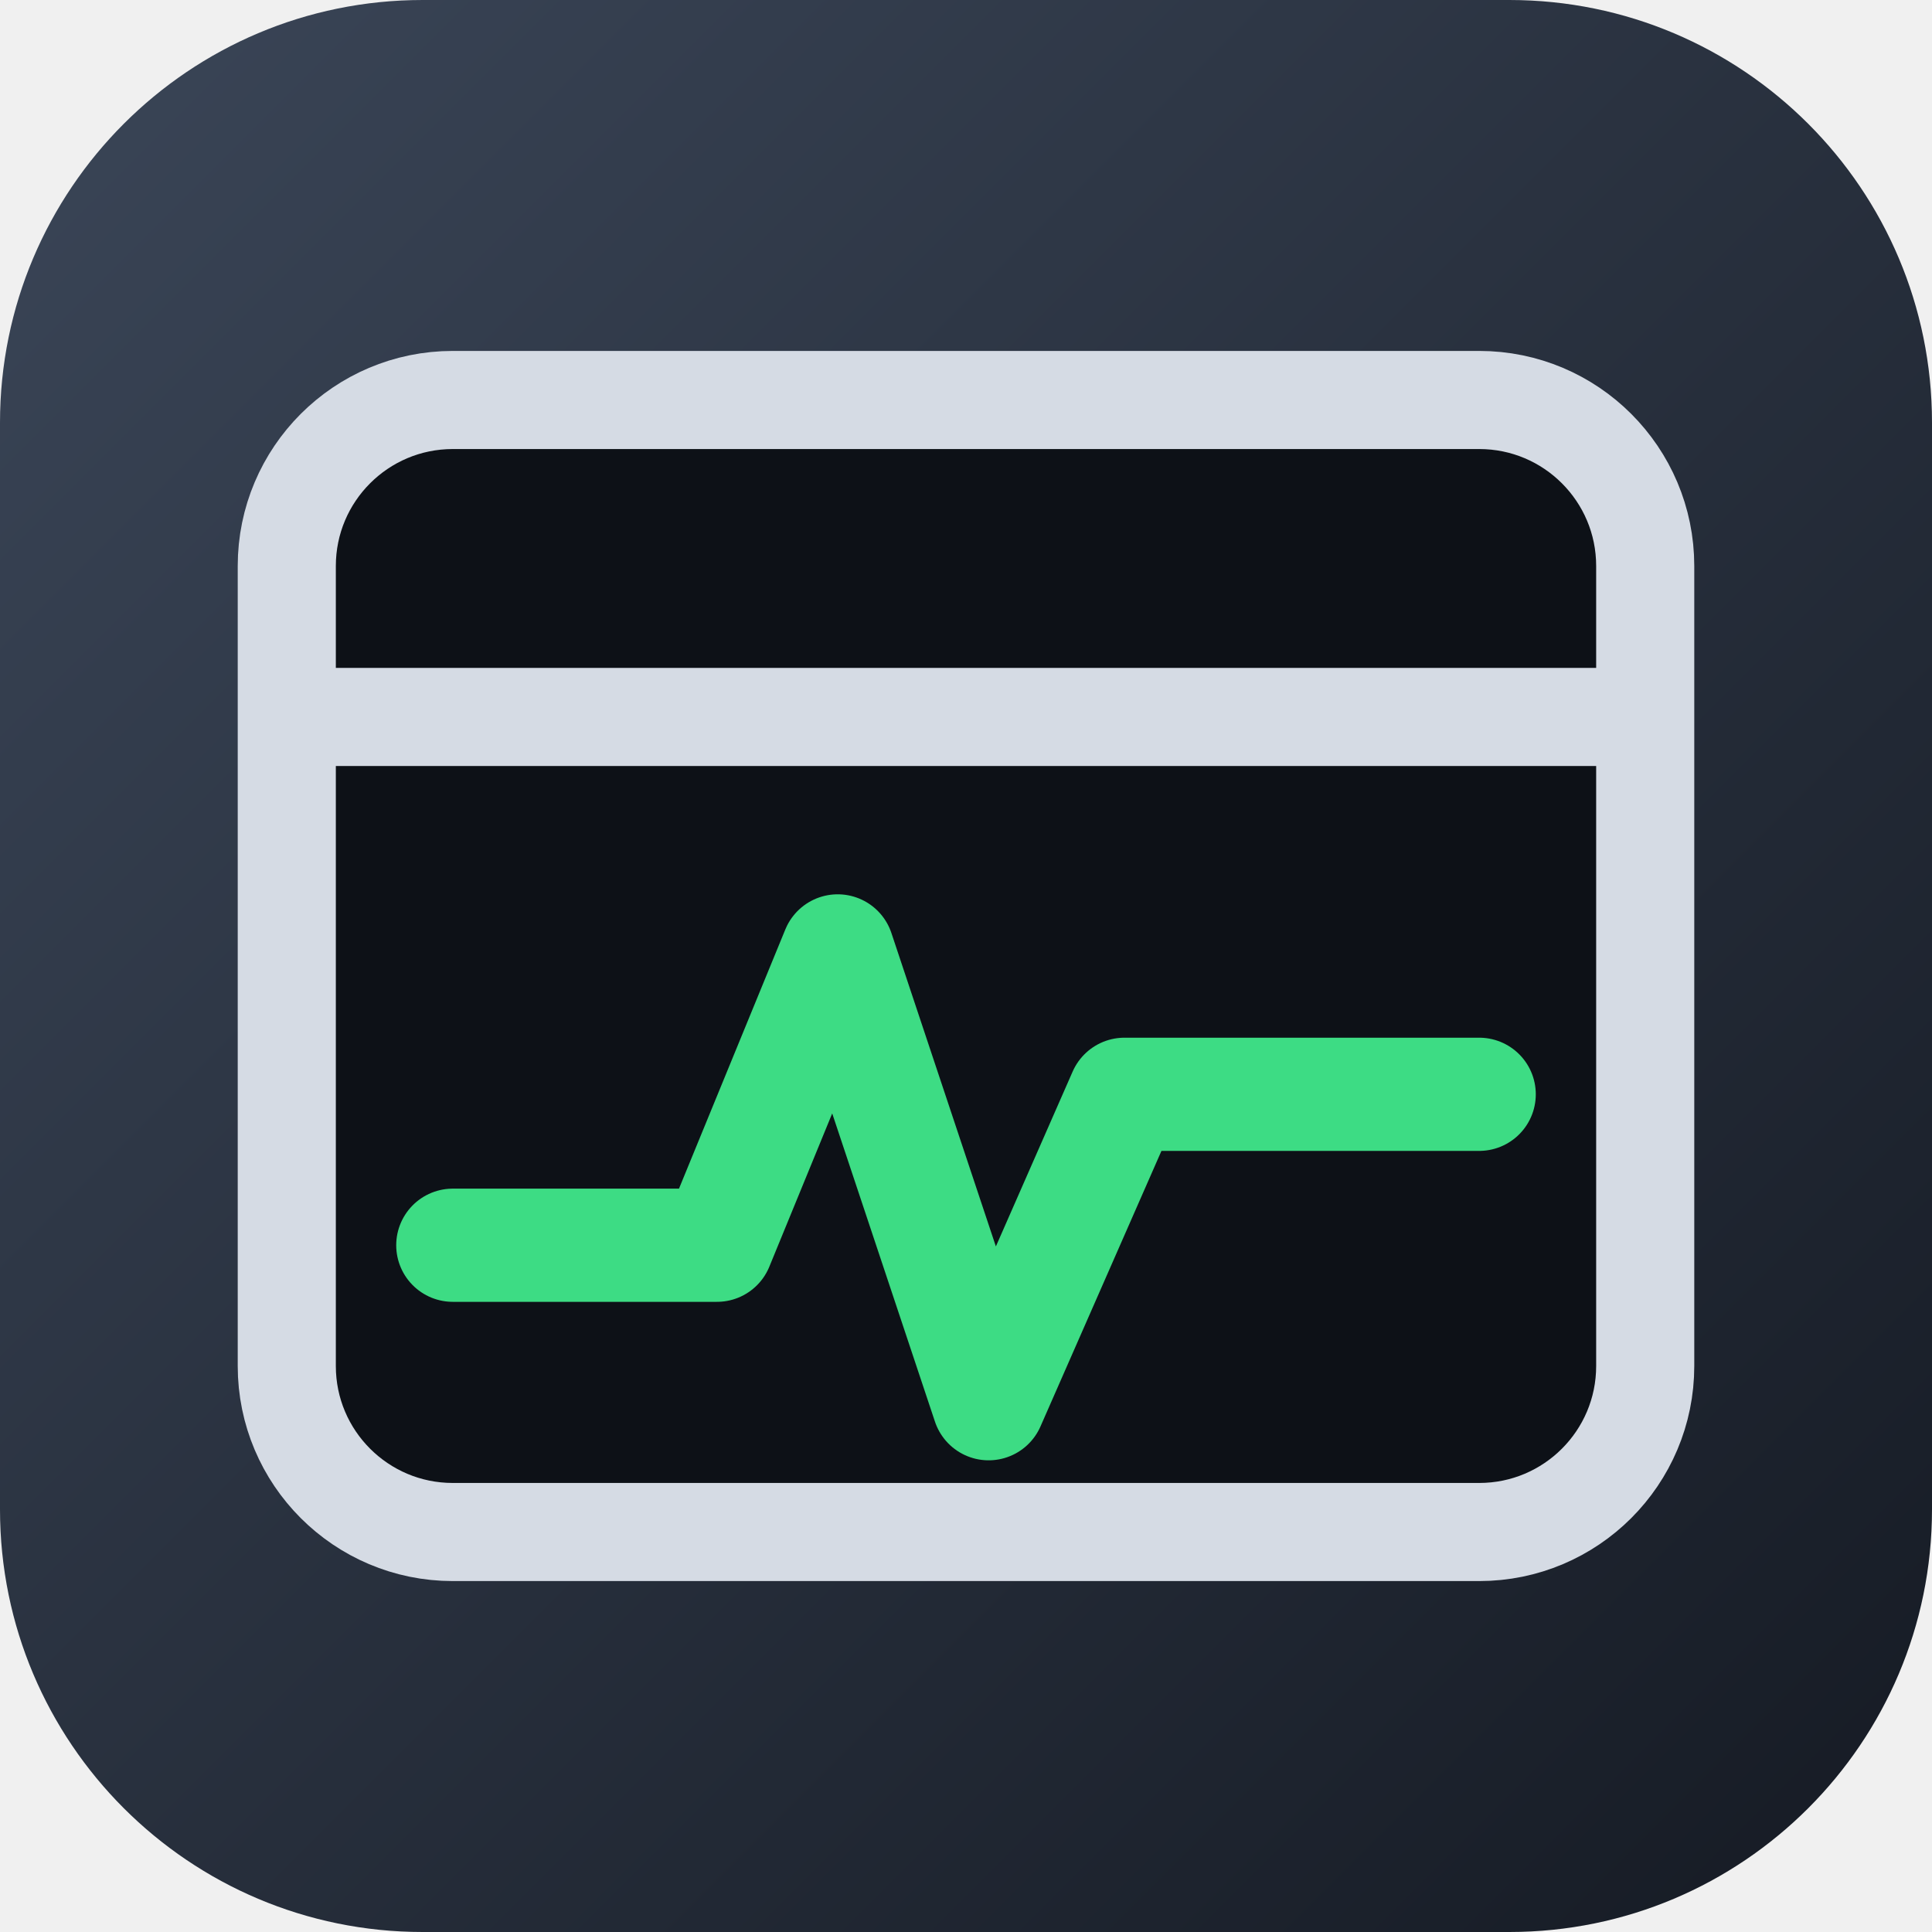
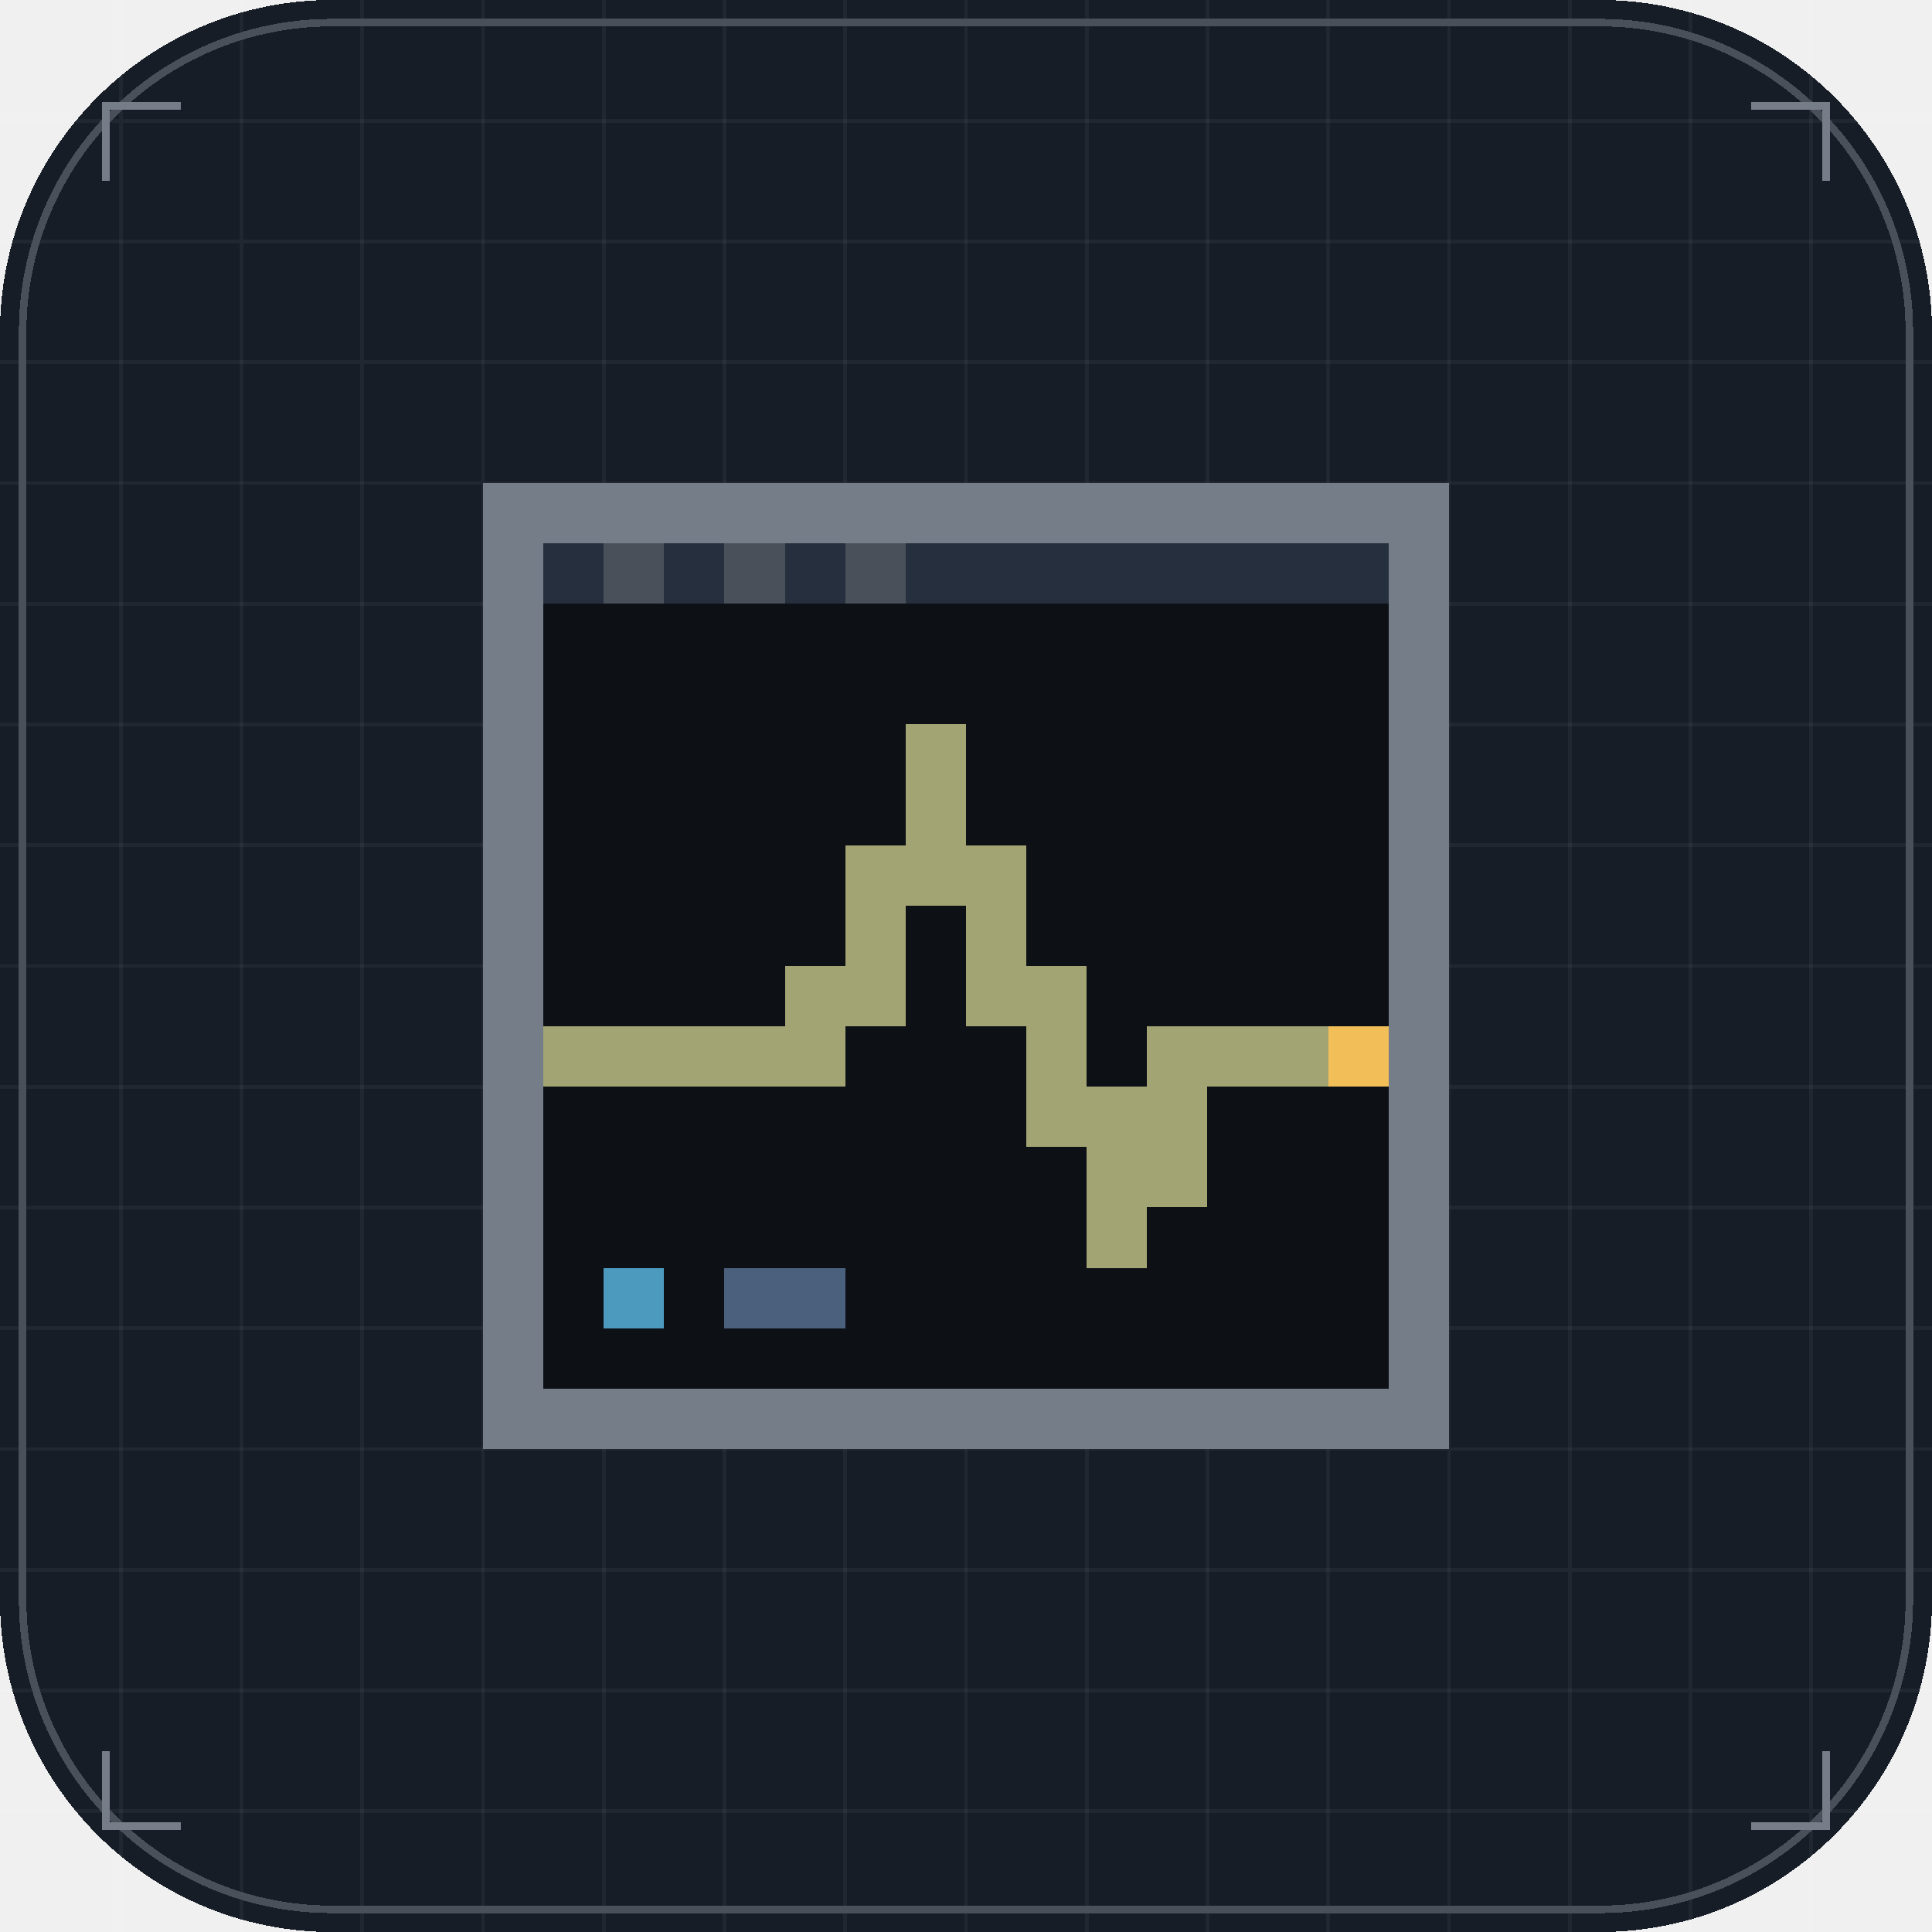
- <svg xmlns="http://www.w3.org/2000/svg" viewBox="0 0 512 512" width="512" height="512">
-   <defs>
-     <linearGradient id="bg" x1="0" y1="0" x2="1" y2="1">
-       <stop offset="0" stop-color="#3b4658" />
-       <stop offset="1" stop-color="#151a23" />
-     </linearGradient>
-   </defs>
-   <rect width="512" height="512" rx="112" fill="url(#bg)" />
-   <rect x="76" y="106" width="360" height="300" rx="44" fill="#0d1117" stroke="#d5dbe4" stroke-width="26" />
-   <path d="M76 190H436" stroke="#d5dbe4" stroke-width="26" />
-   <path d="M120 330H190L222 252L262 372L298 290H392" fill="none" stroke="#3ddc84" stroke-width="30" stroke-linecap="round" stroke-linejoin="round" />
+ <svg xmlns="http://www.w3.org/2000/svg" viewBox="0 0 512 512" width="512" height="512" shape-rendering="crispEdges">
+   <rect width="512" height="512" rx="88" fill="#161d27" />
+   <g stroke="#fff" stroke-opacity=".045" stroke-width="1">
+     <path d="M32 0V512M0 32H512" />
+     <path d="M64 0V512M0 64H512" />
+     <path d="M96 0V512M0 96H512" />
+     <path d="M128 0V512M0 128H512" />
+     <path d="M160 0V512M0 160H512" />
+     <path d="M192 0V512M0 192H512" />
+     <path d="M224 0V512M0 224H512" />
+     <path d="M256 0V512M0 256H512" />
+     <path d="M288 0V512M0 288H512" />
+     <path d="M320 0V512M0 320H512" />
+     <path d="M352 0V512M0 352H512" />
+     <path d="M384 0V512M0 384H512" />
+     <path d="M416 0V512M0 416H512" />
+     <path d="M448 0V512M0 448H512" />
+     <path d="M480 0V512M0 480H512" />
+   </g>
+   <rect x="6" y="6" width="500" height="500" rx="82" fill="none" stroke="#495059" stroke-width="2" />
+   <g stroke="#757d89" stroke-width="2" fill="none">
+     <path d="M48 28H28V48" />
+     <path d="M464 28H484V48" />
+     <path d="M48 484H28V464" />
+     <path d="M464 484H484V464" />
+   </g>
+   <g transform="translate(128 128)">
+     <rect width="256" height="256" fill="#757d89" />
+     <rect x="16" y="16" width="224" height="16" fill="#252f3d" />
+     <rect x="32" y="16" width="16" height="16" fill="#495059" />
+     <rect x="64" y="16" width="16" height="16" fill="#495059" />
+     <rect x="96" y="16" width="16" height="16" fill="#495059" />
+     <rect x="16" y="32" width="224" height="208" fill="#0d1116" />
+     <g fill="#a3a473">
+       <rect x="16" y="144" width="64" height="16" />
+       <rect x="80" y="128" width="16" height="32" />
+       <rect x="96" y="96" width="16" height="48" />
+       <rect x="112" y="64" width="16" height="48" />
+       <rect x="128" y="96" width="16" height="48" />
+       <rect x="144" y="128" width="16" height="48" />
+       <rect x="160" y="160" width="16" height="48" />
+       <rect x="176" y="144" width="16" height="48" />
+       <rect x="192" y="144" width="32" height="16" />
+     </g>
+     <rect x="224" y="144" width="16" height="16" fill="#F1BE58" />
+     <rect x="32" y="208" width="16" height="16" fill="#4D9ABF" />
+     <rect x="64" y="208" width="32" height="16" fill="#4b607c" />
+   </g>
</svg>
